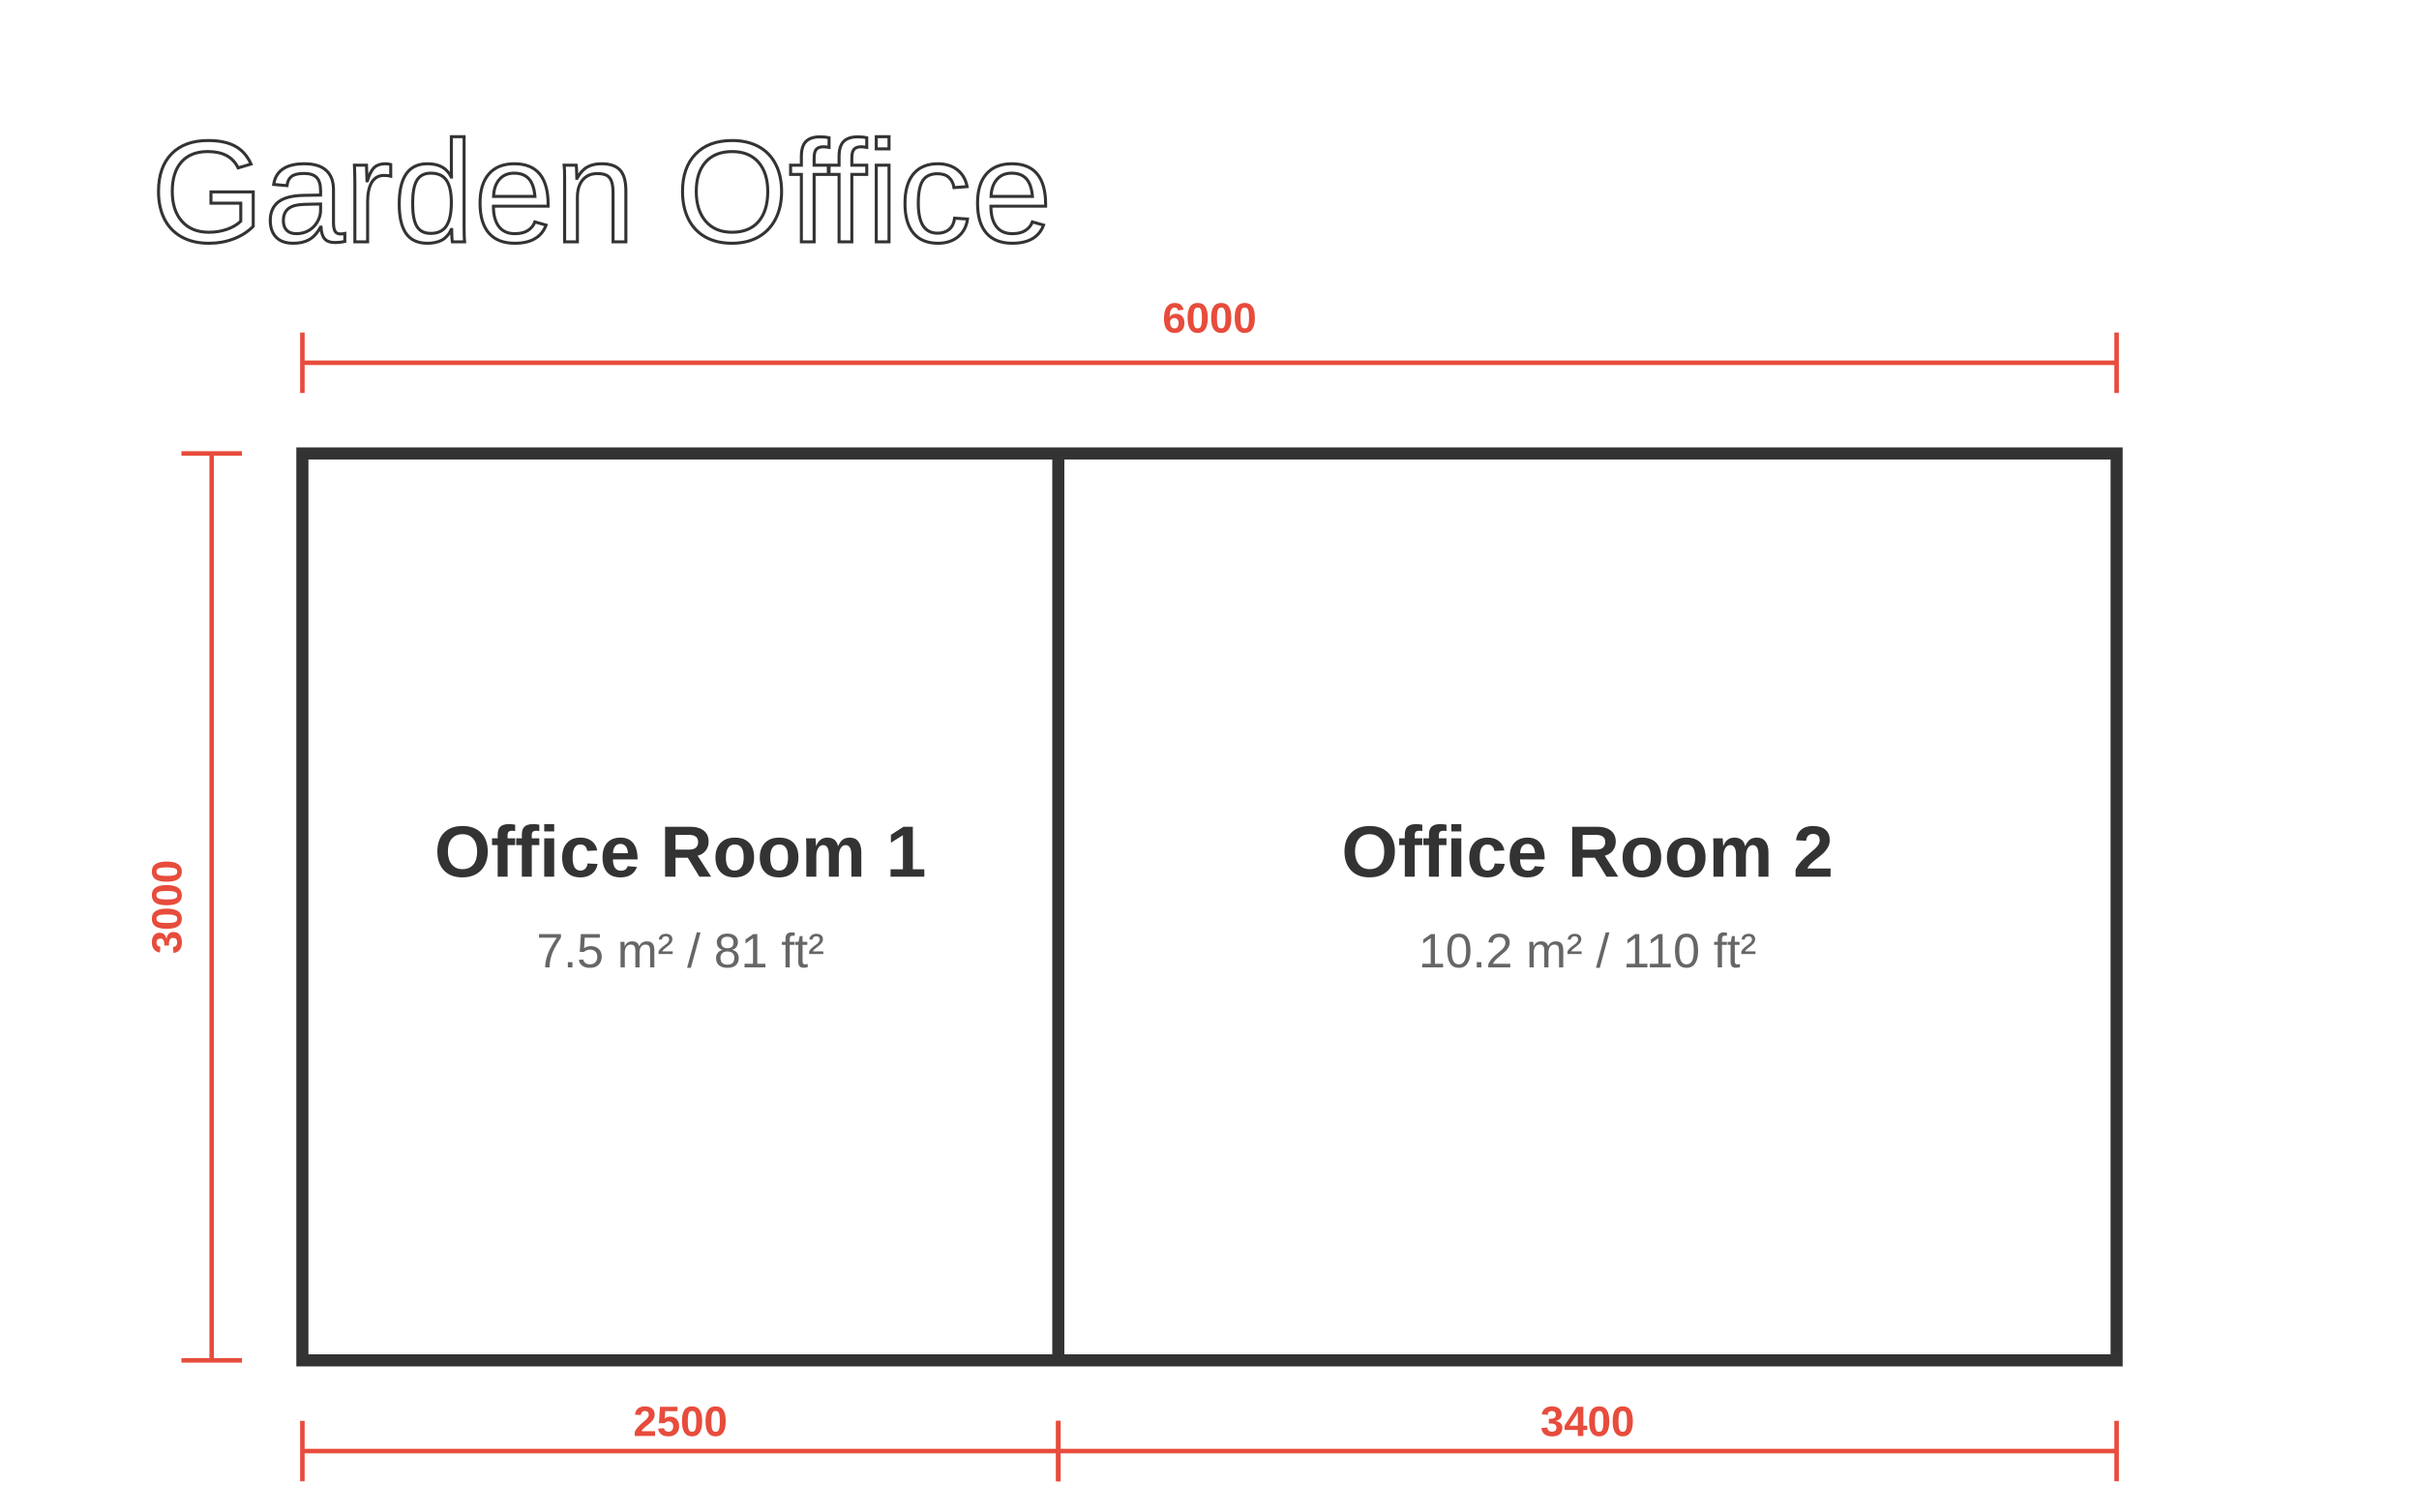
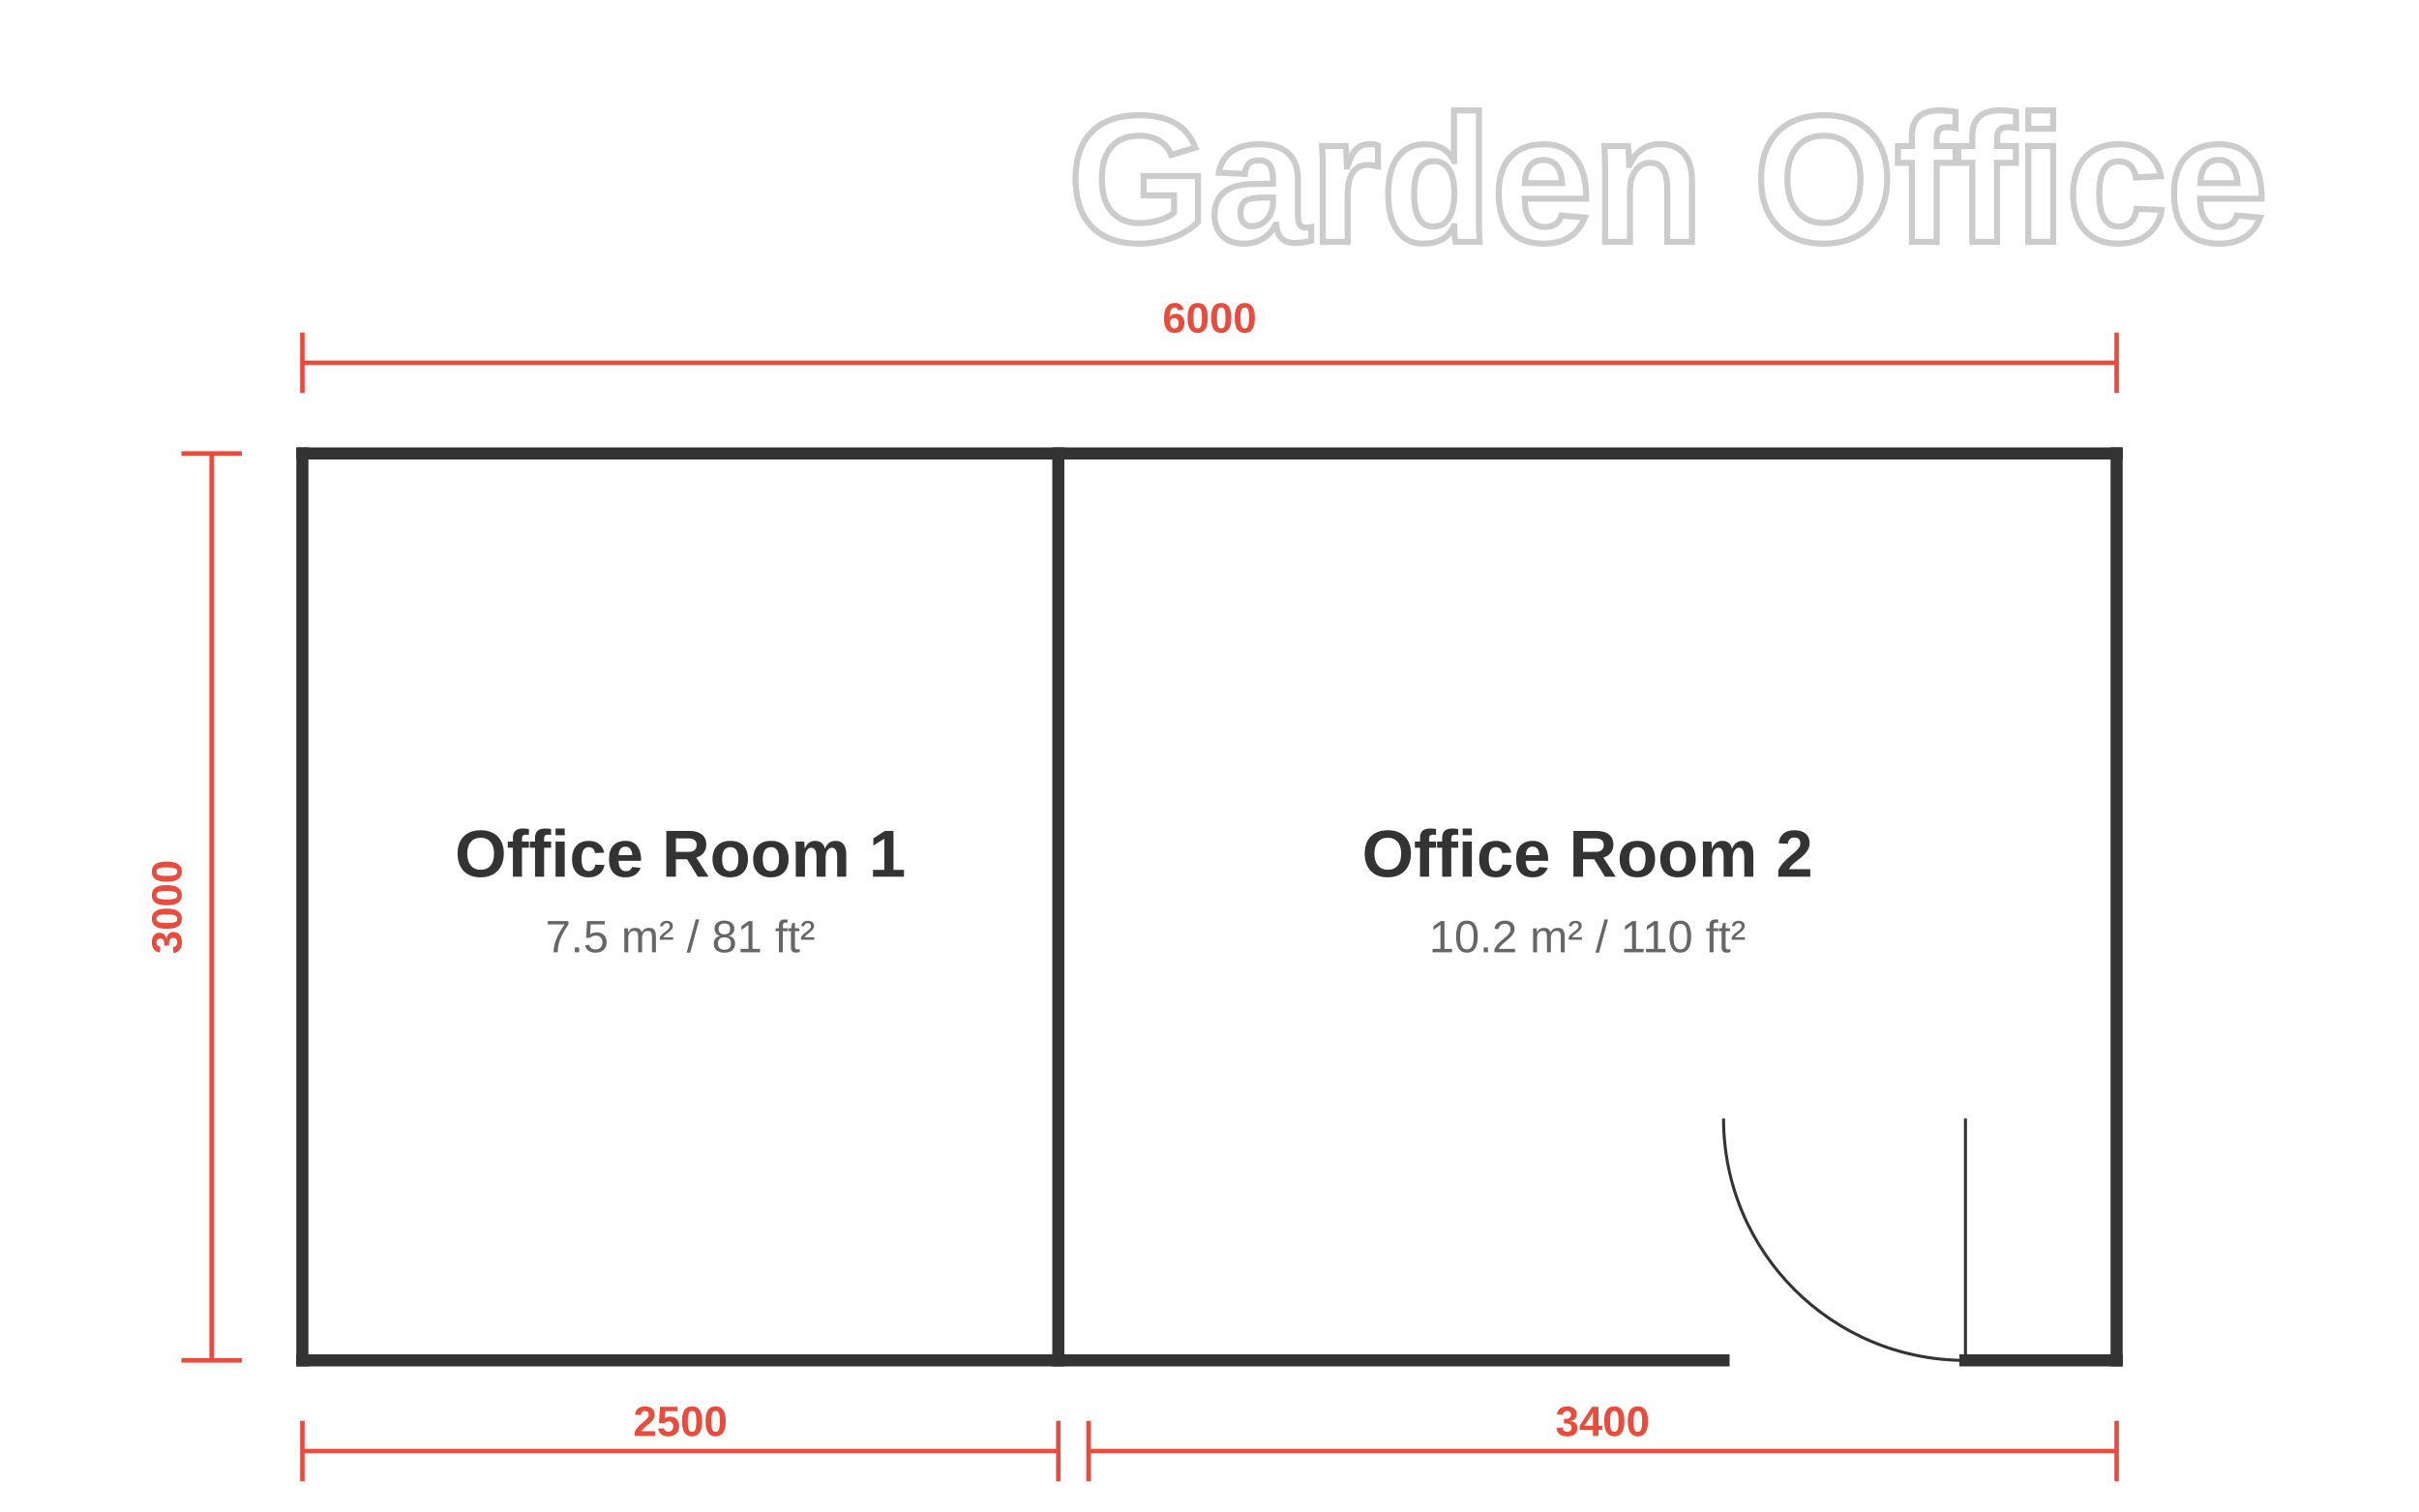
<svg xmlns="http://www.w3.org/2000/svg" viewBox="0 0 800 500" style="background-color: white;">
  <style>
-     .wall { fill: none; stroke: #333; stroke-width: 4; }
+     .wall { fill: none; stroke: #333; stroke-width: 4; stroke-linecap: square; }
    .dim-line { fill: none; stroke: #e74c3c; stroke-width: 1.5; }
    .dim-text { fill: #e74c3c; font-family: 'Segoe UI', Arial, sans-serif; font-size: 14px; font-weight: 600; text-anchor: middle; }
-     .room-label { fill: #333; font-family: 'Segoe UI', Arial, sans-serif; font-size: 24px; font-weight: 700; text-anchor: middle; }
-     .area-label { fill: #666; font-family: 'Segoe UI', Arial, sans-serif; font-size: 16px; text-anchor: middle; }
-     .title { fill: #333; font-family: 'Segoe UI', Arial, sans-serif; font-size: 48px; font-weight: 300; stroke: #333; stroke-width: 1; fill: none; }
+     .room-label { fill: #333; font-family: 'Segoe UI', Arial, sans-serif; font-size: 22px; font-weight: 700; text-anchor: middle; }
+     .area-label { fill: #666; font-family: 'Segoe UI', Arial, sans-serif; font-size: 15px; text-anchor: middle; }
+     .floor-title { fill: none; stroke: #ccc; stroke-width: 2; font-family: 'Segoe UI', Arial, sans-serif; font-size: 60px; font-weight: 700; text-anchor: end; }
+     .door { fill: none; stroke: #333; stroke-width: 2; stroke-dasharray: 4; }
+     .door-swing { fill: none; stroke: #333; stroke-width: 1; }
  </style>
-   <text x="50" y="80" class="title">Garden Office</text>
-   <rect x="100" y="150" width="600" height="300" class="wall" />
+   <text x="750" y="80" class="floor-title">Garden Office</text>
+   <line x1="100" y1="150" x2="700" y2="150" class="wall" />
+   <line x1="100" y1="150" x2="100" y2="450" class="wall" />
+   <line x1="700" y1="150" x2="700" y2="450" class="wall" />
+   <line x1="100" y1="450" x2="570" y2="450" class="wall" />
+   <line x1="650" y1="450" x2="700" y2="450" class="wall" />
+   <path d="M 650 450 A 80 80 0 0 1 570 370" class="door-swing" />
+   <line x1="650" y1="450" x2="650" y2="370" class="door-swing" />
  <line x1="350" y1="150" x2="350" y2="450" class="wall" />
  <text x="225" y="290" class="room-label">Office Room 1</text>
-   <text x="225" y="320" class="area-label">7.5 m² / 81 ft²</text>
+   <text x="225" y="315" class="area-label">7.5 m² / 81 ft²</text>
  <text x="525" y="290" class="room-label">Office Room 2</text>
-   <text x="525" y="320" class="area-label">10.2 m² / 110 ft²</text>
+   <text x="525" y="315" class="area-label">10.2 m² / 110 ft²</text>
  <line x1="100" y1="120" x2="700" y2="120" class="dim-line" />
  <line x1="100" y1="110" x2="100" y2="130" class="dim-line" />
  <line x1="700" y1="110" x2="700" y2="130" class="dim-line" />
  <text x="400" y="110" class="dim-text">6000</text>
  <line x1="100" y1="480" x2="350" y2="480" class="dim-line" />
  <line x1="100" y1="470" x2="100" y2="490" class="dim-line" />
  <line x1="350" y1="470" x2="350" y2="490" class="dim-line" />
  <text x="225" y="475" class="dim-text">2500</text>
-   <line x1="350" y1="480" x2="700" y2="480" class="dim-line" />
-   <line x1="350" y1="470" x2="350" y2="490" class="dim-line" />
+   <line x1="360" y1="480" x2="700" y2="480" class="dim-line" />
+   <line x1="360" y1="470" x2="360" y2="490" class="dim-line" />
  <line x1="700" y1="470" x2="700" y2="490" class="dim-line" />
-   <text x="525" y="475" class="dim-text">3400</text>
+   <text x="530" y="475" class="dim-text">3400</text>
  <line x1="70" y1="150" x2="70" y2="450" class="dim-line" />
  <line x1="60" y1="150" x2="80" y2="150" class="dim-line" />
  <line x1="60" y1="450" x2="80" y2="450" class="dim-line" />
  <text x="60" y="300" class="dim-text" transform="rotate(-90 60,300)">3000</text>
</svg>
